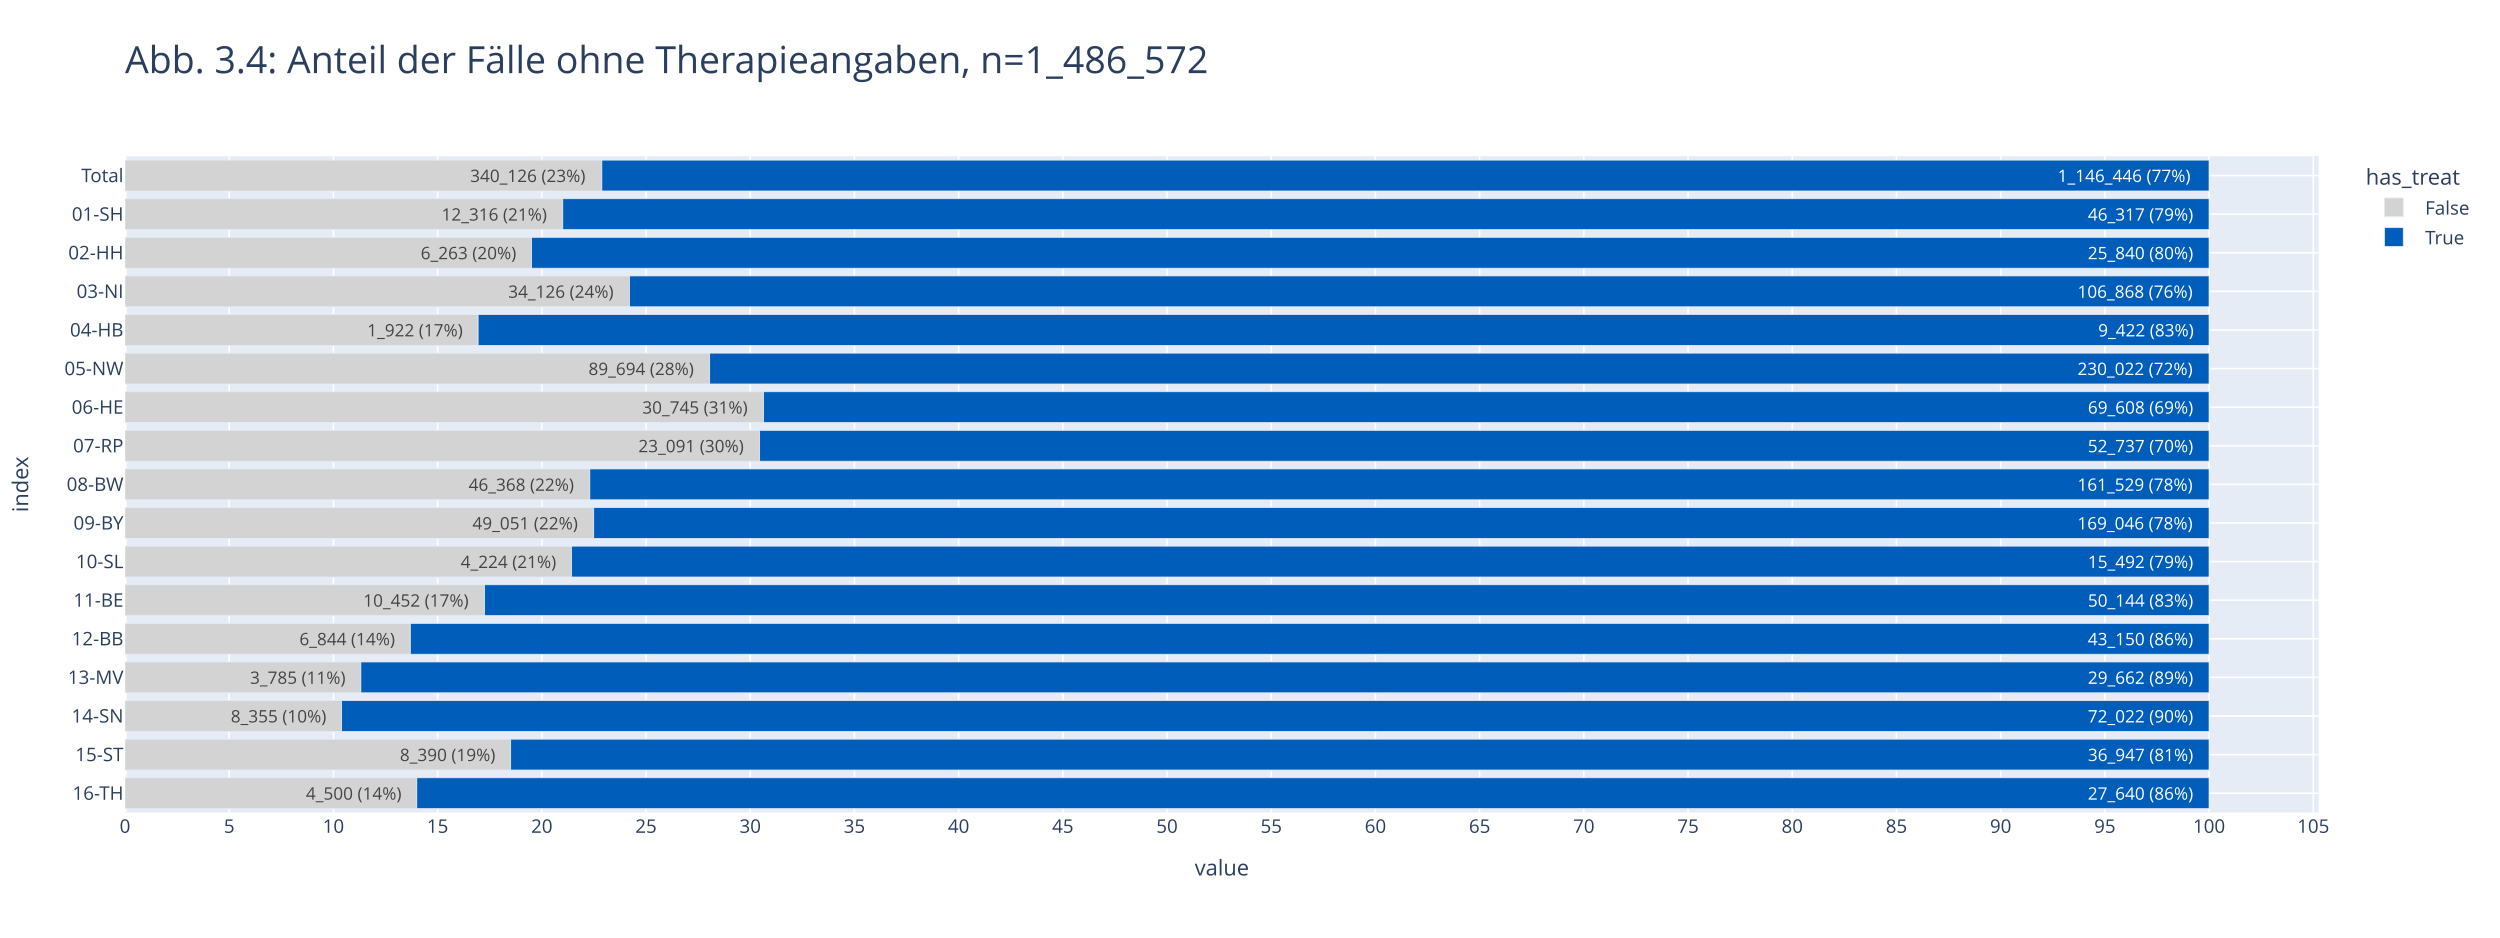
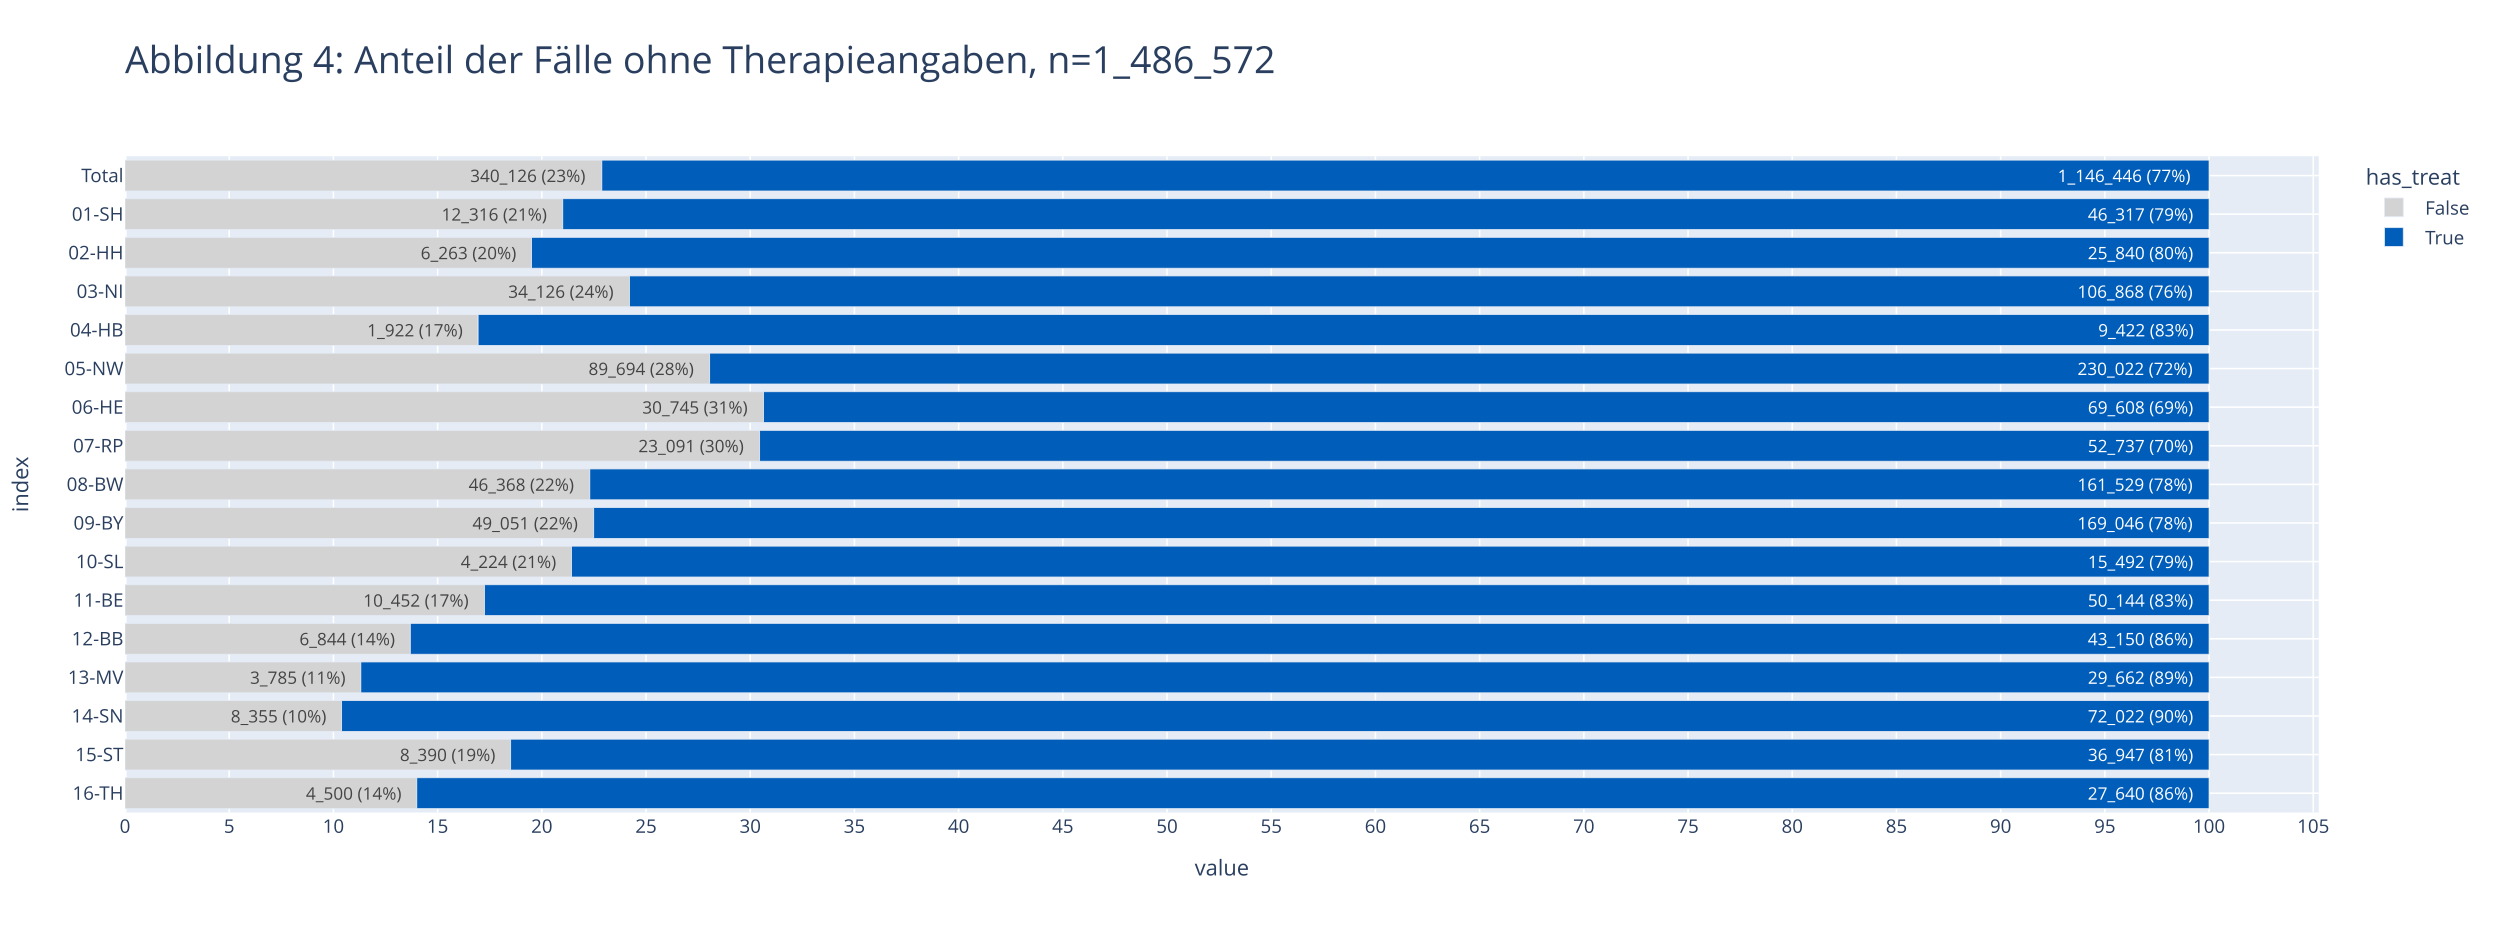
<svg xmlns="http://www.w3.org/2000/svg" class="main-svg" width="1600" height="600" style="" viewBox="0 0 1600 600">
  <rect x="0" y="0" width="1600" height="600" style="fill: rgb(255, 255, 255); fill-opacity: 1;" />
-   <defs id="defs-8f0bad">
+   <defs id="defs-6f0f8e">
    <g class="clips">
-       <clipPath id="clip8f0badxyplot" class="plotclip">
+       <clipPath id="clip6f0f8exyplot" class="plotclip">
        <rect width="1404" height="420" />
      </clipPath>
-       <clipPath class="axesclip" id="clip8f0badx">
+       <clipPath class="axesclip" id="clip6f0f8ex">
        <rect x="80" y="0" width="1404" height="600" />
      </clipPath>
-       <clipPath class="axesclip" id="clip8f0bady">
+       <clipPath class="axesclip" id="clip6f0f8ey">
        <rect x="0" y="100" width="1600" height="420" />
      </clipPath>
-       <clipPath class="axesclip" id="clip8f0badxy">
+       <clipPath class="axesclip" id="clip6f0f8exy">
        <rect x="80" y="100" width="1404" height="420" />
      </clipPath>
    </g>
    <g class="gradients" />
    <g class="patterns" />
  </defs>
  <g class="bglayer">
    <rect class="bg" x="80" y="100" width="1404" height="420" style="fill: rgb(229, 236, 246); fill-opacity: 1; stroke-width: 0;" />
  </g>
  <g class="layer-below">
    <g class="imagelayer" />
    <g class="shapelayer" />
  </g>
  <g class="cartesianlayer">
    <g class="subplot xy">
      <g class="layer-subplot">
        <g class="shapelayer" />
        <g class="imagelayer" />
      </g>
      <g class="minor-gridlayer">
        <g class="x" />
        <g class="y" />
      </g>
      <g class="gridlayer">
        <g class="x">
          <path class="xgrid crisp" transform="translate(146.69,0)" d="M0,100v420" style="stroke: rgb(255, 255, 255); stroke-opacity: 1; stroke-width: 1px;" />
          <path class="xgrid crisp" transform="translate(213.38,0)" d="M0,100v420" style="stroke: rgb(255, 255, 255); stroke-opacity: 1; stroke-width: 1px;" />
          <path class="xgrid crisp" transform="translate(280.07,0)" d="M0,100v420" style="stroke: rgb(255, 255, 255); stroke-opacity: 1; stroke-width: 1px;" />
          <path class="xgrid crisp" transform="translate(346.76,0)" d="M0,100v420" style="stroke: rgb(255, 255, 255); stroke-opacity: 1; stroke-width: 1px;" />
          <path class="xgrid crisp" transform="translate(413.45,0)" d="M0,100v420" style="stroke: rgb(255, 255, 255); stroke-opacity: 1; stroke-width: 1px;" />
          <path class="xgrid crisp" transform="translate(480.14,0)" d="M0,100v420" style="stroke: rgb(255, 255, 255); stroke-opacity: 1; stroke-width: 1px;" />
          <path class="xgrid crisp" transform="translate(546.83,0)" d="M0,100v420" style="stroke: rgb(255, 255, 255); stroke-opacity: 1; stroke-width: 1px;" />
          <path class="xgrid crisp" transform="translate(613.52,0)" d="M0,100v420" style="stroke: rgb(255, 255, 255); stroke-opacity: 1; stroke-width: 1px;" />
          <path class="xgrid crisp" transform="translate(680.21,0)" d="M0,100v420" style="stroke: rgb(255, 255, 255); stroke-opacity: 1; stroke-width: 1px;" />
          <path class="xgrid crisp" transform="translate(746.9,0)" d="M0,100v420" style="stroke: rgb(255, 255, 255); stroke-opacity: 1; stroke-width: 1px;" />
          <path class="xgrid crisp" transform="translate(813.59,0)" d="M0,100v420" style="stroke: rgb(255, 255, 255); stroke-opacity: 1; stroke-width: 1px;" />
          <path class="xgrid crisp" transform="translate(880.28,0)" d="M0,100v420" style="stroke: rgb(255, 255, 255); stroke-opacity: 1; stroke-width: 1px;" />
          <path class="xgrid crisp" transform="translate(946.97,0)" d="M0,100v420" style="stroke: rgb(255, 255, 255); stroke-opacity: 1; stroke-width: 1px;" />
          <path class="xgrid crisp" transform="translate(1013.66,0)" d="M0,100v420" style="stroke: rgb(255, 255, 255); stroke-opacity: 1; stroke-width: 1px;" />
          <path class="xgrid crisp" transform="translate(1080.35,0)" d="M0,100v420" style="stroke: rgb(255, 255, 255); stroke-opacity: 1; stroke-width: 1px;" />
          <path class="xgrid crisp" transform="translate(1147.04,0)" d="M0,100v420" style="stroke: rgb(255, 255, 255); stroke-opacity: 1; stroke-width: 1px;" />
          <path class="xgrid crisp" transform="translate(1213.73,0)" d="M0,100v420" style="stroke: rgb(255, 255, 255); stroke-opacity: 1; stroke-width: 1px;" />
          <path class="xgrid crisp" transform="translate(1280.42,0)" d="M0,100v420" style="stroke: rgb(255, 255, 255); stroke-opacity: 1; stroke-width: 1px;" />
          <path class="xgrid crisp" transform="translate(1347.11,0)" d="M0,100v420" style="stroke: rgb(255, 255, 255); stroke-opacity: 1; stroke-width: 1px;" />
          <path class="xgrid crisp" transform="translate(1413.8,0)" d="M0,100v420" style="stroke: rgb(255, 255, 255); stroke-opacity: 1; stroke-width: 1px;" />
          <path class="xgrid crisp" transform="translate(1480.49,0)" d="M0,100v420" style="stroke: rgb(255, 255, 255); stroke-opacity: 1; stroke-width: 1px;" />
        </g>
        <g class="y">
          <path class="ygrid crisp" transform="translate(0,507.65)" d="M80,0h1404" style="stroke: rgb(255, 255, 255); stroke-opacity: 1; stroke-width: 1px;" />
          <path class="ygrid crisp" transform="translate(0,482.94)" d="M80,0h1404" style="stroke: rgb(255, 255, 255); stroke-opacity: 1; stroke-width: 1px;" />
          <path class="ygrid crisp" transform="translate(0,458.24)" d="M80,0h1404" style="stroke: rgb(255, 255, 255); stroke-opacity: 1; stroke-width: 1px;" />
          <path class="ygrid crisp" transform="translate(0,433.53)" d="M80,0h1404" style="stroke: rgb(255, 255, 255); stroke-opacity: 1; stroke-width: 1px;" />
          <path class="ygrid crisp" transform="translate(0,408.82)" d="M80,0h1404" style="stroke: rgb(255, 255, 255); stroke-opacity: 1; stroke-width: 1px;" />
          <path class="ygrid crisp" transform="translate(0,384.12)" d="M80,0h1404" style="stroke: rgb(255, 255, 255); stroke-opacity: 1; stroke-width: 1px;" />
          <path class="ygrid crisp" transform="translate(0,359.41)" d="M80,0h1404" style="stroke: rgb(255, 255, 255); stroke-opacity: 1; stroke-width: 1px;" />
          <path class="ygrid crisp" transform="translate(0,334.71)" d="M80,0h1404" style="stroke: rgb(255, 255, 255); stroke-opacity: 1; stroke-width: 1px;" />
          <path class="ygrid crisp" transform="translate(0,310)" d="M80,0h1404" style="stroke: rgb(255, 255, 255); stroke-opacity: 1; stroke-width: 1px;" />
          <path class="ygrid crisp" transform="translate(0,285.29)" d="M80,0h1404" style="stroke: rgb(255, 255, 255); stroke-opacity: 1; stroke-width: 1px;" />
          <path class="ygrid crisp" transform="translate(0,260.59)" d="M80,0h1404" style="stroke: rgb(255, 255, 255); stroke-opacity: 1; stroke-width: 1px;" />
          <path class="ygrid crisp" transform="translate(0,235.88)" d="M80,0h1404" style="stroke: rgb(255, 255, 255); stroke-opacity: 1; stroke-width: 1px;" />
          <path class="ygrid crisp" transform="translate(0,211.18)" d="M80,0h1404" style="stroke: rgb(255, 255, 255); stroke-opacity: 1; stroke-width: 1px;" />
          <path class="ygrid crisp" transform="translate(0,186.47)" d="M80,0h1404" style="stroke: rgb(255, 255, 255); stroke-opacity: 1; stroke-width: 1px;" />
          <path class="ygrid crisp" transform="translate(0,161.76)" d="M80,0h1404" style="stroke: rgb(255, 255, 255); stroke-opacity: 1; stroke-width: 1px;" />
          <path class="ygrid crisp" transform="translate(0,137.06)" d="M80,0h1404" style="stroke: rgb(255, 255, 255); stroke-opacity: 1; stroke-width: 1px;" />
          <path class="ygrid crisp" transform="translate(0,112.35)" d="M80,0h1404" style="stroke: rgb(255, 255, 255); stroke-opacity: 1; stroke-width: 1px;" />
        </g>
      </g>
      <g class="zerolinelayer">
        <path class="xzl zl crisp" transform="translate(80,0)" d="M0,100v420" style="stroke: rgb(255, 255, 255); stroke-opacity: 1; stroke-width: 2px;" />
      </g>
      <g class="layer-between">
        <g class="shapelayer" />
        <g class="imagelayer" />
      </g>
      <path class="xlines-below" />
      <path class="ylines-below" />
      <g class="overlines-below" />
      <g class="xaxislayer-below" />
      <g class="yaxislayer-below" />
      <g class="overaxes-below" />
      <g class="overplot">
-         <g class="xy" transform="translate(80,100)" clip-path="url(#clip8f0badxyplot)">
+         <g class="xy" transform="translate(80,100)" clip-path="url(#clip6f0f8exyplot)">
          <g class="barlayer mlayer">
            <g class="trace bars" style="opacity: 1;">
              <g class="points">
                <g class="point">
                  <path d="M0,22.24V2.47H305.17V22.24Z" style="vector-effect: none; opacity: 1; stroke-width: 0.5px; fill: rgb(211, 211, 211); fill-opacity: 1; stroke: rgb(229, 236, 246); stroke-opacity: 1;" />
                  <text class="bartext bartext-inside" text-anchor="middle" data-notex="1" x="0" y="0" style="font-family: 'Open Sans', verdana, arial, sans-serif; font-size: 12px; fill: rgb(68, 68, 68); fill-opacity: 1; white-space: pre;" transform="translate(257.7833,16.486)scale(0.918)">340_126 (23%)</text>
                </g>
                <g class="point">
                  <path d="M0,46.94V27.18H280.17V46.94Z" style="vector-effect: none; opacity: 1; stroke-width: 0.5px; fill: rgb(211, 211, 211); fill-opacity: 1; stroke: rgb(229, 236, 246); stroke-opacity: 1;" />
                  <text class="bartext bartext-inside" text-anchor="middle" data-notex="1" x="0" y="0" style="font-family: 'Open Sans', verdana, arial, sans-serif; font-size: 12px; fill: rgb(68, 68, 68); fill-opacity: 1; white-space: pre;" transform="translate(236.32,41.188)scale(0.9173333)">12_316 (21%)</text>
                </g>
                <g class="point">
                  <path d="M0,71.65V51.88H260.21V71.65Z" style="vector-effect: none; opacity: 1; stroke-width: 0.5px; fill: rgb(211, 211, 211); fill-opacity: 1; stroke: rgb(229, 236, 246); stroke-opacity: 1;" />
                  <text class="bartext bartext-inside" text-anchor="middle" data-notex="1" x="0" y="0" style="font-family: 'Open Sans', verdana, arial, sans-serif; font-size: 12px; fill: rgb(68, 68, 68); fill-opacity: 1; white-space: pre;" transform="translate(219.8302,65.896)scale(0.918)">6_263 (20%)</text>
                </g>
                <g class="point">
                  <path d="M0,96.35V76.59H322.83V96.35Z" style="vector-effect: none; opacity: 1; stroke-width: 0.5px; fill: rgb(211, 211, 211); fill-opacity: 1; stroke: rgb(229, 236, 246); stroke-opacity: 1;" />
                  <text class="bartext bartext-inside" text-anchor="middle" data-notex="1" x="0" y="0" style="font-family: 'Open Sans', verdana, arial, sans-serif; font-size: 12px; fill: rgb(68, 68, 68); fill-opacity: 1; white-space: pre;" transform="translate(278.98,90.598)scale(0.9173333)">34_126 (24%)</text>
                </g>
                <g class="point">
                  <path d="M0,121.06V101.29H225.98V121.06Z" style="vector-effect: none; opacity: 1; stroke-width: 0.5px; fill: rgb(211, 211, 211); fill-opacity: 1; stroke: rgb(229, 236, 246); stroke-opacity: 1;" />
                  <text class="bartext bartext-inside" text-anchor="middle" data-notex="1" x="0" y="0" style="font-family: 'Open Sans', verdana, arial, sans-serif; font-size: 12px; fill: rgb(68, 68, 68); fill-opacity: 1; white-space: pre;" transform="translate(185.6002,115.306)scale(0.918)">1_922 (17%)</text>
                </g>
                <g class="point">
                  <path d="M0,145.76V126H374.19V145.76Z" style="vector-effect: none; opacity: 1; stroke-width: 0.5px; fill: rgb(211, 211, 211); fill-opacity: 1; stroke: rgb(229, 236, 246); stroke-opacity: 1;" />
                  <text class="bartext bartext-inside" text-anchor="middle" data-notex="1" x="0" y="0" style="font-family: 'Open Sans', verdana, arial, sans-serif; font-size: 12px; fill: rgb(68, 68, 68); fill-opacity: 1; white-space: pre;" transform="translate(330.34,140.008)scale(0.9173333)">89_694 (28%)</text>
                </g>
                <g class="point">
                  <path d="M0,170.47V150.71H408.63V170.47Z" style="vector-effect: none; opacity: 1; stroke-width: 0.5px; fill: rgb(211, 211, 211); fill-opacity: 1; stroke: rgb(229, 236, 246); stroke-opacity: 1;" />
                  <text class="bartext bartext-inside" text-anchor="middle" data-notex="1" x="0" y="0" style="font-family: 'Open Sans', verdana, arial, sans-serif; font-size: 12px; fill: rgb(68, 68, 68); fill-opacity: 1; white-space: pre;" transform="translate(364.78,164.718)scale(0.9173333)">30_745 (31%)</text>
                </g>
                <g class="point">
                  <path d="M0,195.18V175.41H406.17V195.18Z" style="vector-effect: none; opacity: 1; stroke-width: 0.5px; fill: rgb(211, 211, 211); fill-opacity: 1; stroke: rgb(229, 236, 246); stroke-opacity: 1;" />
                  <text class="bartext bartext-inside" text-anchor="middle" data-notex="1" x="0" y="0" style="font-family: 'Open Sans', verdana, arial, sans-serif; font-size: 12px; fill: rgb(68, 68, 68); fill-opacity: 1; white-space: pre;" transform="translate(362.2903,189.426)scale(0.918)">23_091 (30%)</text>
                </g>
                <g class="point">
                  <path d="M0,219.88V200.12H297.48V219.88Z" style="vector-effect: none; opacity: 1; stroke-width: 0.5px; fill: rgb(211, 211, 211); fill-opacity: 1; stroke: rgb(229, 236, 246); stroke-opacity: 1;" />
                  <text class="bartext bartext-inside" text-anchor="middle" data-notex="1" x="0" y="0" style="font-family: 'Open Sans', verdana, arial, sans-serif; font-size: 12px; fill: rgb(68, 68, 68); fill-opacity: 1; white-space: pre;" transform="translate(253.63,214.128)scale(0.9173333)">46_368 (22%)</text>
                </g>
                <g class="point">
                  <path d="M0,244.59V224.82H299.98V244.59Z" style="vector-effect: none; opacity: 1; stroke-width: 0.5px; fill: rgb(211, 211, 211); fill-opacity: 1; stroke: rgb(229, 236, 246); stroke-opacity: 1;" />
                  <text class="bartext bartext-inside" text-anchor="middle" data-notex="1" x="0" y="0" style="font-family: 'Open Sans', verdana, arial, sans-serif; font-size: 12px; fill: rgb(68, 68, 68); fill-opacity: 1; white-space: pre;" transform="translate(256.1003,238.836)scale(0.918)">49_051 (22%)</text>
                </g>
                <g class="point">
                  <path d="M0,269.29V249.53H285.76V269.29Z" style="vector-effect: none; opacity: 1; stroke-width: 0.5px; fill: rgb(211, 211, 211); fill-opacity: 1; stroke: rgb(229, 236, 246); stroke-opacity: 1;" />
                  <text class="bartext bartext-inside" text-anchor="middle" data-notex="1" x="0" y="0" style="font-family: 'Open Sans', verdana, arial, sans-serif; font-size: 12px; fill: rgb(68, 68, 68); fill-opacity: 1; white-space: pre;" transform="translate(245.4073,263.538)scale(0.9173333)">4_224 (21%)</text>
                </g>
                <g class="point">
                  <path d="M0,294V274.24H230.06V294Z" style="vector-effect: none; opacity: 1; stroke-width: 0.5px; fill: rgb(211, 211, 211); fill-opacity: 1; stroke: rgb(229, 236, 246); stroke-opacity: 1;" />
                  <text class="bartext bartext-inside" text-anchor="middle" data-notex="1" x="0" y="0" style="font-family: 'Open Sans', verdana, arial, sans-serif; font-size: 12px; fill: rgb(68, 68, 68); fill-opacity: 1; white-space: pre;" transform="translate(186.21,288.248)scale(0.9173333)">10_452 (17%)</text>
                </g>
                <g class="point">
                  <path d="M0,318.71V298.94H182.59V318.71Z" style="vector-effect: none; opacity: 1; stroke-width: 0.5px; fill: rgb(211, 211, 211); fill-opacity: 1; stroke: rgb(229, 236, 246); stroke-opacity: 1;" />
                  <text class="bartext bartext-inside" text-anchor="middle" data-notex="1" x="0" y="0" style="font-family: 'Open Sans', verdana, arial, sans-serif; font-size: 12px; fill: rgb(68, 68, 68); fill-opacity: 1; white-space: pre;" transform="translate(142.2102,312.956)scale(0.918)">6_844 (14%)</text>
                </g>
                <g class="point">
                  <path d="M0,343.41V323.65H150.94V343.41Z" style="vector-effect: none; opacity: 1; stroke-width: 0.5px; fill: rgb(211, 211, 211); fill-opacity: 1; stroke: rgb(229, 236, 246); stroke-opacity: 1;" />
                  <text class="bartext bartext-inside" text-anchor="middle" data-notex="1" x="0" y="0" style="font-family: 'Open Sans', verdana, arial, sans-serif; font-size: 12px; fill: rgb(68, 68, 68); fill-opacity: 1; white-space: pre;" transform="translate(110.5873,337.658)scale(0.9173333)">3_785 (11%)</text>
                </g>
                <g class="point">
                  <path d="M0,368.12V348.35H138.65V368.12Z" style="vector-effect: none; opacity: 1; stroke-width: 0.5px; fill: rgb(211, 211, 211); fill-opacity: 1; stroke: rgb(229, 236, 246); stroke-opacity: 1;" />
                  <text class="bartext bartext-inside" text-anchor="middle" data-notex="1" x="0" y="0" style="font-family: 'Open Sans', verdana, arial, sans-serif; font-size: 12px; fill: rgb(68, 68, 68); fill-opacity: 1; white-space: pre;" transform="translate(98.27019,362.366)scale(0.918)">8_355 (10%)</text>
                </g>
                <g class="point">
                  <path d="M0,392.82V373.06H246.83V392.82Z" style="vector-effect: none; opacity: 1; stroke-width: 0.5px; fill: rgb(211, 211, 211); fill-opacity: 1; stroke: rgb(229, 236, 246); stroke-opacity: 1;" />
                  <text class="bartext bartext-inside" text-anchor="middle" data-notex="1" x="0" y="0" style="font-family: 'Open Sans', verdana, arial, sans-serif; font-size: 12px; fill: rgb(68, 68, 68); fill-opacity: 1; white-space: pre;" transform="translate(206.4773,387.068)scale(0.9173333)">8_390 (19%)</text>
                </g>
                <g class="point">
                  <path d="M0,417.53V397.76H186.75V417.53Z" style="vector-effect: none; opacity: 1; stroke-width: 0.5px; fill: rgb(211, 211, 211); fill-opacity: 1; stroke: rgb(229, 236, 246); stroke-opacity: 1;" />
                  <text class="bartext bartext-inside" text-anchor="middle" data-notex="1" x="0" y="0" style="font-family: 'Open Sans', verdana, arial, sans-serif; font-size: 12px; fill: rgb(68, 68, 68); fill-opacity: 1; white-space: pre;" transform="translate(146.3702,411.776)scale(0.918)">4_500 (14%)</text>
                </g>
              </g>
            </g>
            <g class="trace bars" style="opacity: 1;">
              <g class="points">
                <g class="point">
                  <path d="M305.17,22.24V2.47H1333.8V22.24Z" style="vector-effect: none; opacity: 1; stroke-width: 0.5px; fill: rgb(0, 93, 185); fill-opacity: 1; stroke: rgb(229, 236, 246); stroke-opacity: 1;" />
                  <text class="bartext bartext-inside" text-anchor="middle" data-notex="1" x="0" y="0" style="font-family: 'Open Sans', verdana, arial, sans-serif; font-size: 12px; fill: rgb(255, 255, 255); fill-opacity: 1; white-space: pre;" transform="translate(1279.414,16.486)scale(0.918)">1_146_446 (77%)</text>
                </g>
                <g class="point">
                  <path d="M280.17,46.94V27.18H1333.8V46.94Z" style="vector-effect: none; opacity: 1; stroke-width: 0.5px; fill: rgb(0, 93, 185); fill-opacity: 1; stroke: rgb(229, 236, 246); stroke-opacity: 1;" />
                  <text class="bartext bartext-inside" text-anchor="middle" data-notex="1" x="0" y="0" style="font-family: 'Open Sans', verdana, arial, sans-serif; font-size: 12px; fill: rgb(255, 255, 255); fill-opacity: 1; white-space: pre;" transform="translate(1289.95,41.188)scale(0.9173333)">46_317 (79%)</text>
                </g>
                <g class="point">
                  <path d="M260.21,71.65V51.88H1333.8V71.65Z" style="vector-effect: none; opacity: 1; stroke-width: 0.5px; fill: rgb(0, 93, 185); fill-opacity: 1; stroke: rgb(229, 236, 246); stroke-opacity: 1;" />
                  <text class="bartext bartext-inside" text-anchor="middle" data-notex="1" x="0" y="0" style="font-family: 'Open Sans', verdana, arial, sans-serif; font-size: 12px; fill: rgb(255, 255, 255); fill-opacity: 1; white-space: pre;" transform="translate(1289.92,65.896)scale(0.918)">25_840 (80%)</text>
                </g>
                <g class="point">
                  <path d="M322.83,96.35V76.59H1333.8V96.35Z" style="vector-effect: none; opacity: 1; stroke-width: 0.5px; fill: rgb(0, 93, 185); fill-opacity: 1; stroke: rgb(229, 236, 246); stroke-opacity: 1;" />
                  <text class="bartext bartext-inside" text-anchor="middle" data-notex="1" x="0" y="0" style="font-family: 'Open Sans', verdana, arial, sans-serif; font-size: 12px; fill: rgb(255, 255, 255); fill-opacity: 1; white-space: pre;" transform="translate(1286.446,90.598)scale(0.9173333)">106_868 (76%)</text>
                </g>
                <g class="point">
                  <path d="M225.98,121.06V101.29H1333.8V121.06Z" style="vector-effect: none; opacity: 1; stroke-width: 0.5px; fill: rgb(0, 93, 185); fill-opacity: 1; stroke: rgb(229, 236, 246); stroke-opacity: 1;" />
                  <text class="bartext bartext-inside" text-anchor="middle" data-notex="1" x="0" y="0" style="font-family: 'Open Sans', verdana, arial, sans-serif; font-size: 12px; fill: rgb(255, 255, 255); fill-opacity: 1; white-space: pre;" transform="translate(1293.42,115.306)scale(0.918)">9_422 (83%)</text>
                </g>
                <g class="point">
                  <path d="M374.19,145.76V126H1333.8V145.76Z" style="vector-effect: none; opacity: 1; stroke-width: 0.5px; fill: rgb(0, 93, 185); fill-opacity: 1; stroke: rgb(229, 236, 246); stroke-opacity: 1;" />
                  <text class="bartext bartext-inside" text-anchor="middle" data-notex="1" x="0" y="0" style="font-family: 'Open Sans', verdana, arial, sans-serif; font-size: 12px; fill: rgb(255, 255, 255); fill-opacity: 1; white-space: pre;" transform="translate(1286.446,140.008)scale(0.9173333)">230_022 (72%)</text>
                </g>
                <g class="point">
                  <path d="M408.63,170.47V150.71H1333.8V170.47Z" style="vector-effect: none; opacity: 1; stroke-width: 0.5px; fill: rgb(0, 93, 185); fill-opacity: 1; stroke: rgb(229, 236, 246); stroke-opacity: 1;" />
                  <text class="bartext bartext-inside" text-anchor="middle" data-notex="1" x="0" y="0" style="font-family: 'Open Sans', verdana, arial, sans-serif; font-size: 12px; fill: rgb(255, 255, 255); fill-opacity: 1; white-space: pre;" transform="translate(1289.95,164.718)scale(0.9173333)">69_608 (69%)</text>
                </g>
                <g class="point">
                  <path d="M406.17,195.18V175.41H1333.8V195.18Z" style="vector-effect: none; opacity: 1; stroke-width: 0.5px; fill: rgb(0, 93, 185); fill-opacity: 1; stroke: rgb(229, 236, 246); stroke-opacity: 1;" />
                  <text class="bartext bartext-inside" text-anchor="middle" data-notex="1" x="0" y="0" style="font-family: 'Open Sans', verdana, arial, sans-serif; font-size: 12px; fill: rgb(255, 255, 255); fill-opacity: 1; white-space: pre;" transform="translate(1289.92,189.426)scale(0.918)">52_737 (70%)</text>
                </g>
                <g class="point">
                  <path d="M297.48,219.88V200.12H1333.8V219.88Z" style="vector-effect: none; opacity: 1; stroke-width: 0.5px; fill: rgb(0, 93, 185); fill-opacity: 1; stroke: rgb(229, 236, 246); stroke-opacity: 1;" />
                  <text class="bartext bartext-inside" text-anchor="middle" data-notex="1" x="0" y="0" style="font-family: 'Open Sans', verdana, arial, sans-serif; font-size: 12px; fill: rgb(255, 255, 255); fill-opacity: 1; white-space: pre;" transform="translate(1286.446,214.128)scale(0.9173333)">161_529 (78%)</text>
                </g>
                <g class="point">
                  <path d="M299.98,244.59V224.82H1333.8V244.59Z" style="vector-effect: none; opacity: 1; stroke-width: 0.5px; fill: rgb(0, 93, 185); fill-opacity: 1; stroke: rgb(229, 236, 246); stroke-opacity: 1;" />
                  <text class="bartext bartext-inside" text-anchor="middle" data-notex="1" x="0" y="0" style="font-family: 'Open Sans', verdana, arial, sans-serif; font-size: 12px; fill: rgb(255, 255, 255); fill-opacity: 1; white-space: pre;" transform="translate(1286.413,238.836)scale(0.918)">169_046 (78%)</text>
                </g>
                <g class="point">
                  <path d="M285.76,269.29V249.53H1333.8V269.29Z" style="vector-effect: none; opacity: 1; stroke-width: 0.5px; fill: rgb(0, 93, 185); fill-opacity: 1; stroke: rgb(229, 236, 246); stroke-opacity: 1;" />
                  <text class="bartext bartext-inside" text-anchor="middle" data-notex="1" x="0" y="0" style="font-family: 'Open Sans', verdana, arial, sans-serif; font-size: 12px; fill: rgb(255, 255, 255); fill-opacity: 1; white-space: pre;" transform="translate(1289.95,263.538)scale(0.9173333)">15_492 (79%)</text>
                </g>
                <g class="point">
                  <path d="M230.06,294V274.24H1333.8V294Z" style="vector-effect: none; opacity: 1; stroke-width: 0.5px; fill: rgb(0, 93, 185); fill-opacity: 1; stroke: rgb(229, 236, 246); stroke-opacity: 1;" />
                  <text class="bartext bartext-inside" text-anchor="middle" data-notex="1" x="0" y="0" style="font-family: 'Open Sans', verdana, arial, sans-serif; font-size: 12px; fill: rgb(255, 255, 255); fill-opacity: 1; white-space: pre;" transform="translate(1289.95,288.248)scale(0.9173333)">50_144 (83%)</text>
                </g>
                <g class="point">
                  <path d="M182.59,318.71V298.94H1333.8V318.71Z" style="vector-effect: none; opacity: 1; stroke-width: 0.5px; fill: rgb(0, 93, 185); fill-opacity: 1; stroke: rgb(229, 236, 246); stroke-opacity: 1;" />
                  <text class="bartext bartext-inside" text-anchor="middle" data-notex="1" x="0" y="0" style="font-family: 'Open Sans', verdana, arial, sans-serif; font-size: 12px; fill: rgb(255, 255, 255); fill-opacity: 1; white-space: pre;" transform="translate(1289.92,312.956)scale(0.918)">43_150 (86%)</text>
                </g>
                <g class="point">
                  <path d="M150.94,343.41V323.65H1333.8V343.41Z" style="vector-effect: none; opacity: 1; stroke-width: 0.5px; fill: rgb(0, 93, 185); fill-opacity: 1; stroke: rgb(229, 236, 246); stroke-opacity: 1;" />
                  <text class="bartext bartext-inside" text-anchor="middle" data-notex="1" x="0" y="0" style="font-family: 'Open Sans', verdana, arial, sans-serif; font-size: 12px; fill: rgb(255, 255, 255); fill-opacity: 1; white-space: pre;" transform="translate(1289.95,337.658)scale(0.9173333)">29_662 (89%)</text>
                </g>
                <g class="point">
                  <path d="M138.65,368.12V348.35H1333.8V368.12Z" style="vector-effect: none; opacity: 1; stroke-width: 0.5px; fill: rgb(0, 93, 185); fill-opacity: 1; stroke: rgb(229, 236, 246); stroke-opacity: 1;" />
                  <text class="bartext bartext-inside" text-anchor="middle" data-notex="1" x="0" y="0" style="font-family: 'Open Sans', verdana, arial, sans-serif; font-size: 12px; fill: rgb(255, 255, 255); fill-opacity: 1; white-space: pre;" transform="translate(1289.92,362.366)scale(0.918)">72_022 (90%)</text>
                </g>
                <g class="point">
                  <path d="M246.83,392.82V373.06H1333.8V392.82Z" style="vector-effect: none; opacity: 1; stroke-width: 0.5px; fill: rgb(0, 93, 185); fill-opacity: 1; stroke: rgb(229, 236, 246); stroke-opacity: 1;" />
                  <text class="bartext bartext-inside" text-anchor="middle" data-notex="1" x="0" y="0" style="font-family: 'Open Sans', verdana, arial, sans-serif; font-size: 12px; fill: rgb(255, 255, 255); fill-opacity: 1; white-space: pre;" transform="translate(1289.95,387.068)scale(0.9173333)">36_947 (81%)</text>
                </g>
                <g class="point">
                  <path d="M186.75,417.53V397.76H1333.8V417.53Z" style="vector-effect: none; opacity: 1; stroke-width: 0.5px; fill: rgb(0, 93, 185); fill-opacity: 1; stroke: rgb(229, 236, 246); stroke-opacity: 1;" />
                  <text class="bartext bartext-inside" text-anchor="middle" data-notex="1" x="0" y="0" style="font-family: 'Open Sans', verdana, arial, sans-serif; font-size: 12px; fill: rgb(255, 255, 255); fill-opacity: 1; white-space: pre;" transform="translate(1289.92,411.776)scale(0.918)">27_640 (86%)</text>
                </g>
              </g>
            </g>
          </g>
        </g>
      </g>
      <g class="zerolinelayer-above" />
      <path class="xlines-above crisp" d="M0,0" style="fill: none;" />
      <path class="ylines-above crisp" d="M0,0" style="fill: none;" />
      <g class="overlines-above" />
      <g class="xaxislayer-above">
        <g class="xtick">
          <text text-anchor="middle" x="0" y="533" transform="translate(80,0)" style="font-family: 'Open Sans', verdana, arial, sans-serif; font-size: 12px; fill: rgb(42, 63, 95); fill-opacity: 1; white-space: pre;">0</text>
        </g>
        <g class="xtick">
          <text text-anchor="middle" x="0" y="533" style="font-family: 'Open Sans', verdana, arial, sans-serif; font-size: 12px; fill: rgb(42, 63, 95); fill-opacity: 1; white-space: pre;" transform="translate(146.69,0)">5</text>
        </g>
        <g class="xtick">
          <text text-anchor="middle" x="0" y="533" style="font-family: 'Open Sans', verdana, arial, sans-serif; font-size: 12px; fill: rgb(42, 63, 95); fill-opacity: 1; white-space: pre;" transform="translate(213.38,0)">10</text>
        </g>
        <g class="xtick">
          <text text-anchor="middle" x="0" y="533" style="font-family: 'Open Sans', verdana, arial, sans-serif; font-size: 12px; fill: rgb(42, 63, 95); fill-opacity: 1; white-space: pre;" transform="translate(280.07,0)">15</text>
        </g>
        <g class="xtick">
          <text text-anchor="middle" x="0" y="533" style="font-family: 'Open Sans', verdana, arial, sans-serif; font-size: 12px; fill: rgb(42, 63, 95); fill-opacity: 1; white-space: pre;" transform="translate(346.76,0)">20</text>
        </g>
        <g class="xtick">
          <text text-anchor="middle" x="0" y="533" style="font-family: 'Open Sans', verdana, arial, sans-serif; font-size: 12px; fill: rgb(42, 63, 95); fill-opacity: 1; white-space: pre;" transform="translate(413.45,0)">25</text>
        </g>
        <g class="xtick">
          <text text-anchor="middle" x="0" y="533" style="font-family: 'Open Sans', verdana, arial, sans-serif; font-size: 12px; fill: rgb(42, 63, 95); fill-opacity: 1; white-space: pre;" transform="translate(480.14,0)">30</text>
        </g>
        <g class="xtick">
          <text text-anchor="middle" x="0" y="533" style="font-family: 'Open Sans', verdana, arial, sans-serif; font-size: 12px; fill: rgb(42, 63, 95); fill-opacity: 1; white-space: pre;" transform="translate(546.83,0)">35</text>
        </g>
        <g class="xtick">
          <text text-anchor="middle" x="0" y="533" style="font-family: 'Open Sans', verdana, arial, sans-serif; font-size: 12px; fill: rgb(42, 63, 95); fill-opacity: 1; white-space: pre;" transform="translate(613.52,0)">40</text>
        </g>
        <g class="xtick">
          <text text-anchor="middle" x="0" y="533" style="font-family: 'Open Sans', verdana, arial, sans-serif; font-size: 12px; fill: rgb(42, 63, 95); fill-opacity: 1; white-space: pre;" transform="translate(680.21,0)">45</text>
        </g>
        <g class="xtick">
          <text text-anchor="middle" x="0" y="533" style="font-family: 'Open Sans', verdana, arial, sans-serif; font-size: 12px; fill: rgb(42, 63, 95); fill-opacity: 1; white-space: pre;" transform="translate(746.9,0)">50</text>
        </g>
        <g class="xtick">
          <text text-anchor="middle" x="0" y="533" style="font-family: 'Open Sans', verdana, arial, sans-serif; font-size: 12px; fill: rgb(42, 63, 95); fill-opacity: 1; white-space: pre;" transform="translate(813.59,0)">55</text>
        </g>
        <g class="xtick">
          <text text-anchor="middle" x="0" y="533" style="font-family: 'Open Sans', verdana, arial, sans-serif; font-size: 12px; fill: rgb(42, 63, 95); fill-opacity: 1; white-space: pre;" transform="translate(880.28,0)">60</text>
        </g>
        <g class="xtick">
          <text text-anchor="middle" x="0" y="533" style="font-family: 'Open Sans', verdana, arial, sans-serif; font-size: 12px; fill: rgb(42, 63, 95); fill-opacity: 1; white-space: pre;" transform="translate(946.97,0)">65</text>
        </g>
        <g class="xtick">
          <text text-anchor="middle" x="0" y="533" style="font-family: 'Open Sans', verdana, arial, sans-serif; font-size: 12px; fill: rgb(42, 63, 95); fill-opacity: 1; white-space: pre;" transform="translate(1013.66,0)">70</text>
        </g>
        <g class="xtick">
          <text text-anchor="middle" x="0" y="533" style="font-family: 'Open Sans', verdana, arial, sans-serif; font-size: 12px; fill: rgb(42, 63, 95); fill-opacity: 1; white-space: pre;" transform="translate(1080.35,0)">75</text>
        </g>
        <g class="xtick">
          <text text-anchor="middle" x="0" y="533" style="font-family: 'Open Sans', verdana, arial, sans-serif; font-size: 12px; fill: rgb(42, 63, 95); fill-opacity: 1; white-space: pre;" transform="translate(1147.04,0)">80</text>
        </g>
        <g class="xtick">
          <text text-anchor="middle" x="0" y="533" style="font-family: 'Open Sans', verdana, arial, sans-serif; font-size: 12px; fill: rgb(42, 63, 95); fill-opacity: 1; white-space: pre;" transform="translate(1213.73,0)">85</text>
        </g>
        <g class="xtick">
          <text text-anchor="middle" x="0" y="533" style="font-family: 'Open Sans', verdana, arial, sans-serif; font-size: 12px; fill: rgb(42, 63, 95); fill-opacity: 1; white-space: pre;" transform="translate(1280.42,0)">90</text>
        </g>
        <g class="xtick">
          <text text-anchor="middle" x="0" y="533" style="font-family: 'Open Sans', verdana, arial, sans-serif; font-size: 12px; fill: rgb(42, 63, 95); fill-opacity: 1; white-space: pre;" transform="translate(1347.11,0)">95</text>
        </g>
        <g class="xtick">
          <text text-anchor="middle" x="0" y="533" style="font-family: 'Open Sans', verdana, arial, sans-serif; font-size: 12px; fill: rgb(42, 63, 95); fill-opacity: 1; white-space: pre;" transform="translate(1413.8,0)">100</text>
        </g>
        <g class="xtick">
          <text text-anchor="middle" x="0" y="533" style="font-family: 'Open Sans', verdana, arial, sans-serif; font-size: 12px; fill: rgb(42, 63, 95); fill-opacity: 1; white-space: pre;" transform="translate(1480.49,0)">105</text>
        </g>
      </g>
      <g class="yaxislayer-above">
        <g class="ytick">
          <text text-anchor="end" x="79" y="4.2" transform="translate(0,507.65)" style="font-family: 'Open Sans', verdana, arial, sans-serif; font-size: 12px; fill: rgb(42, 63, 95); fill-opacity: 1; white-space: pre;">16-TH</text>
        </g>
        <g class="ytick">
          <text text-anchor="end" x="79" y="4.2" transform="translate(0,482.94)" style="font-family: 'Open Sans', verdana, arial, sans-serif; font-size: 12px; fill: rgb(42, 63, 95); fill-opacity: 1; white-space: pre;">15-ST</text>
        </g>
        <g class="ytick">
          <text text-anchor="end" x="79" y="4.2" transform="translate(0,458.24)" style="font-family: 'Open Sans', verdana, arial, sans-serif; font-size: 12px; fill: rgb(42, 63, 95); fill-opacity: 1; white-space: pre;">14-SN</text>
        </g>
        <g class="ytick">
          <text text-anchor="end" x="79" y="4.2" transform="translate(0,433.53)" style="font-family: 'Open Sans', verdana, arial, sans-serif; font-size: 12px; fill: rgb(42, 63, 95); fill-opacity: 1; white-space: pre;">13-MV</text>
        </g>
        <g class="ytick">
          <text text-anchor="end" x="79" y="4.2" transform="translate(0,408.82)" style="font-family: 'Open Sans', verdana, arial, sans-serif; font-size: 12px; fill: rgb(42, 63, 95); fill-opacity: 1; white-space: pre;">12-BB</text>
        </g>
        <g class="ytick">
          <text text-anchor="end" x="79" y="4.2" transform="translate(0,384.12)" style="font-family: 'Open Sans', verdana, arial, sans-serif; font-size: 12px; fill: rgb(42, 63, 95); fill-opacity: 1; white-space: pre;">11-BE</text>
        </g>
        <g class="ytick">
          <text text-anchor="end" x="79" y="4.2" transform="translate(0,359.41)" style="font-family: 'Open Sans', verdana, arial, sans-serif; font-size: 12px; fill: rgb(42, 63, 95); fill-opacity: 1; white-space: pre;">10-SL</text>
        </g>
        <g class="ytick">
          <text text-anchor="end" x="79" y="4.2" transform="translate(0,334.71)" style="font-family: 'Open Sans', verdana, arial, sans-serif; font-size: 12px; fill: rgb(42, 63, 95); fill-opacity: 1; white-space: pre;">09-BY</text>
        </g>
        <g class="ytick">
          <text text-anchor="end" x="79" y="4.2" transform="translate(0,310)" style="font-family: 'Open Sans', verdana, arial, sans-serif; font-size: 12px; fill: rgb(42, 63, 95); fill-opacity: 1; white-space: pre;">08-BW</text>
        </g>
        <g class="ytick">
          <text text-anchor="end" x="79" y="4.2" transform="translate(0,285.29)" style="font-family: 'Open Sans', verdana, arial, sans-serif; font-size: 12px; fill: rgb(42, 63, 95); fill-opacity: 1; white-space: pre;">07-RP</text>
        </g>
        <g class="ytick">
          <text text-anchor="end" x="79" y="4.2" transform="translate(0,260.59)" style="font-family: 'Open Sans', verdana, arial, sans-serif; font-size: 12px; fill: rgb(42, 63, 95); fill-opacity: 1; white-space: pre;">06-HE</text>
        </g>
        <g class="ytick">
          <text text-anchor="end" x="79" y="4.2" transform="translate(0,235.88)" style="font-family: 'Open Sans', verdana, arial, sans-serif; font-size: 12px; fill: rgb(42, 63, 95); fill-opacity: 1; white-space: pre;">05-NW</text>
        </g>
        <g class="ytick">
          <text text-anchor="end" x="79" y="4.2" transform="translate(0,211.18)" style="font-family: 'Open Sans', verdana, arial, sans-serif; font-size: 12px; fill: rgb(42, 63, 95); fill-opacity: 1; white-space: pre;">04-HB</text>
        </g>
        <g class="ytick">
          <text text-anchor="end" x="79" y="4.2" transform="translate(0,186.47)" style="font-family: 'Open Sans', verdana, arial, sans-serif; font-size: 12px; fill: rgb(42, 63, 95); fill-opacity: 1; white-space: pre;">03-NI</text>
        </g>
        <g class="ytick">
          <text text-anchor="end" x="79" y="4.2" transform="translate(0,161.76)" style="font-family: 'Open Sans', verdana, arial, sans-serif; font-size: 12px; fill: rgb(42, 63, 95); fill-opacity: 1; white-space: pre;">02-HH</text>
        </g>
        <g class="ytick">
          <text text-anchor="end" x="79" y="4.2" transform="translate(0,137.06)" style="font-family: 'Open Sans', verdana, arial, sans-serif; font-size: 12px; fill: rgb(42, 63, 95); fill-opacity: 1; white-space: pre;">01-SH</text>
        </g>
        <g class="ytick">
          <text text-anchor="end" x="79" y="4.2" transform="translate(0,112.35)" style="font-family: 'Open Sans', verdana, arial, sans-serif; font-size: 12px; fill: rgb(42, 63, 95); fill-opacity: 1; white-space: pre;"> Total</text>
        </g>
      </g>
      <g class="overaxes-above" />
    </g>
  </g>
  <g class="polarlayer" />
  <g class="smithlayer" />
  <g class="ternarylayer" />
  <g class="geolayer" />
  <g class="funnelarealayer" />
  <g class="pielayer" />
  <g class="iciclelayer" />
  <g class="treemaplayer" />
  <g class="sunburstlayer" />
  <g class="glimages" />
-   <defs id="topdefs-8f0bad">
+   <defs id="topdefs-6f0f8e">
    <g class="clips" />
-     <clipPath id="legend8f0bad">
+     <clipPath id="legend6f0f8e">
      <rect width="76" height="67" x="0" y="0" />
    </clipPath>
  </defs>
  <g class="layer-above">
    <g class="imagelayer" />
    <g class="shapelayer" />
  </g>
  <g class="infolayer">
    <g class="legend" pointer-events="all" transform="translate(1512.08,100)">
      <rect class="bg" shape-rendering="crispEdges" style="stroke: rgb(68, 68, 68); stroke-opacity: 1; fill: rgb(255, 255, 255); fill-opacity: 1; stroke-width: 0px;" width="76" height="67" x="0" y="0" />
-       <g class="scrollbox" transform="" clip-path="url(#legend8f0bad)">
+       <g class="scrollbox" transform="" clip-path="url(#legend6f0f8e)">
        <text class="legendtitletext" text-anchor="start" x="2" y="18.2" style="font-family: 'Open Sans', verdana, arial, sans-serif; font-size: 14px; fill: rgb(42, 63, 95); fill-opacity: 1; white-space: pre; opacity: 1;">has_treat</text>
        <g class="groups">
          <g class="traces" transform="translate(0,32.7)" style="opacity: 1;">
            <text class="legendtext" text-anchor="start" x="40" y="4.68" style="font-family: 'Open Sans', verdana, arial, sans-serif; font-size: 12px; fill: rgb(42, 63, 95); fill-opacity: 1; white-space: pre;">False</text>
            <g class="layers" style="opacity: 1;">
              <g class="legendfill" />
              <g class="legendlines" />
              <g class="legendsymbols">
                <g class="legendpoints">
                  <path class="legendundefined" d="M6,6H-6V-6H6Z" transform="translate(20,0)" style="stroke-width: 0.5px; fill: rgb(211, 211, 211); fill-opacity: 1; stroke: rgb(229, 236, 246); stroke-opacity: 1;" />
                </g>
              </g>
            </g>
            <rect class="legendtoggle" x="0" y="-9.5" width="70.219" height="19" style="fill: rgb(0, 0, 0); fill-opacity: 0;" />
          </g>
          <g class="traces" transform="translate(0,51.7)" style="opacity: 1;">
            <text class="legendtext" text-anchor="start" x="40" y="4.68" style="font-family: 'Open Sans', verdana, arial, sans-serif; font-size: 12px; fill: rgb(42, 63, 95); fill-opacity: 1; white-space: pre;">True</text>
            <g class="layers" style="opacity: 1;">
              <g class="legendfill" />
              <g class="legendlines" />
              <g class="legendsymbols">
                <g class="legendpoints">
                  <path class="legendundefined" d="M6,6H-6V-6H6Z" transform="translate(20,0)" style="stroke-width: 0.5px; fill: rgb(0, 93, 185); fill-opacity: 1; stroke: rgb(229, 236, 246); stroke-opacity: 1;" />
                </g>
              </g>
            </g>
            <rect class="legendtoggle" x="0" y="-9.5" width="70.219" height="19" style="fill: rgb(0, 0, 0); fill-opacity: 0;" />
          </g>
        </g>
      </g>
      <rect class="scrollbar" rx="20" ry="3" width="0" height="0" style="fill: rgb(128, 139, 164); fill-opacity: 1;" x="0" y="0" />
    </g>
    <g class="g-gtitle">
-       <text class="gtitle" x="80" y="30" text-anchor="start" dy="0.7em" style="opacity: 1; font-family: 'Open Sans', verdana, arial, sans-serif; font-size: 24px; fill: rgb(42, 63, 95); fill-opacity: 1; white-space: pre;">Abb. 3.4: Anteil der Fälle ohne Therapieangaben, n=1_486_572</text>
+       <text class="gtitle" x="80" y="30" text-anchor="start" dy="0.7em" style="opacity: 1; font-family: 'Open Sans', verdana, arial, sans-serif; font-size: 24px; fill: rgb(42, 63, 95); fill-opacity: 1; white-space: pre;">Abbildung 4: Anteil der Fälle ohne Therapieangaben, n=1_486_572</text>
    </g>
    <g class="g-xtitle">
      <text class="xtitle" x="782" y="560.3" text-anchor="middle" style="opacity: 1; font-family: 'Open Sans', verdana, arial, sans-serif; font-size: 14px; fill: rgb(42, 63, 95); fill-opacity: 1; white-space: pre;">value</text>
    </g>
    <g class="g-ytitle">
      <text class="ytitle" transform="rotate(-90,18.0375,310)" x="18.038" y="310" text-anchor="middle" style="opacity: 1; font-family: 'Open Sans', verdana, arial, sans-serif; font-size: 14px; fill: rgb(42, 63, 95); fill-opacity: 1; white-space: pre;">index</text>
    </g>
  </g>
</svg>
